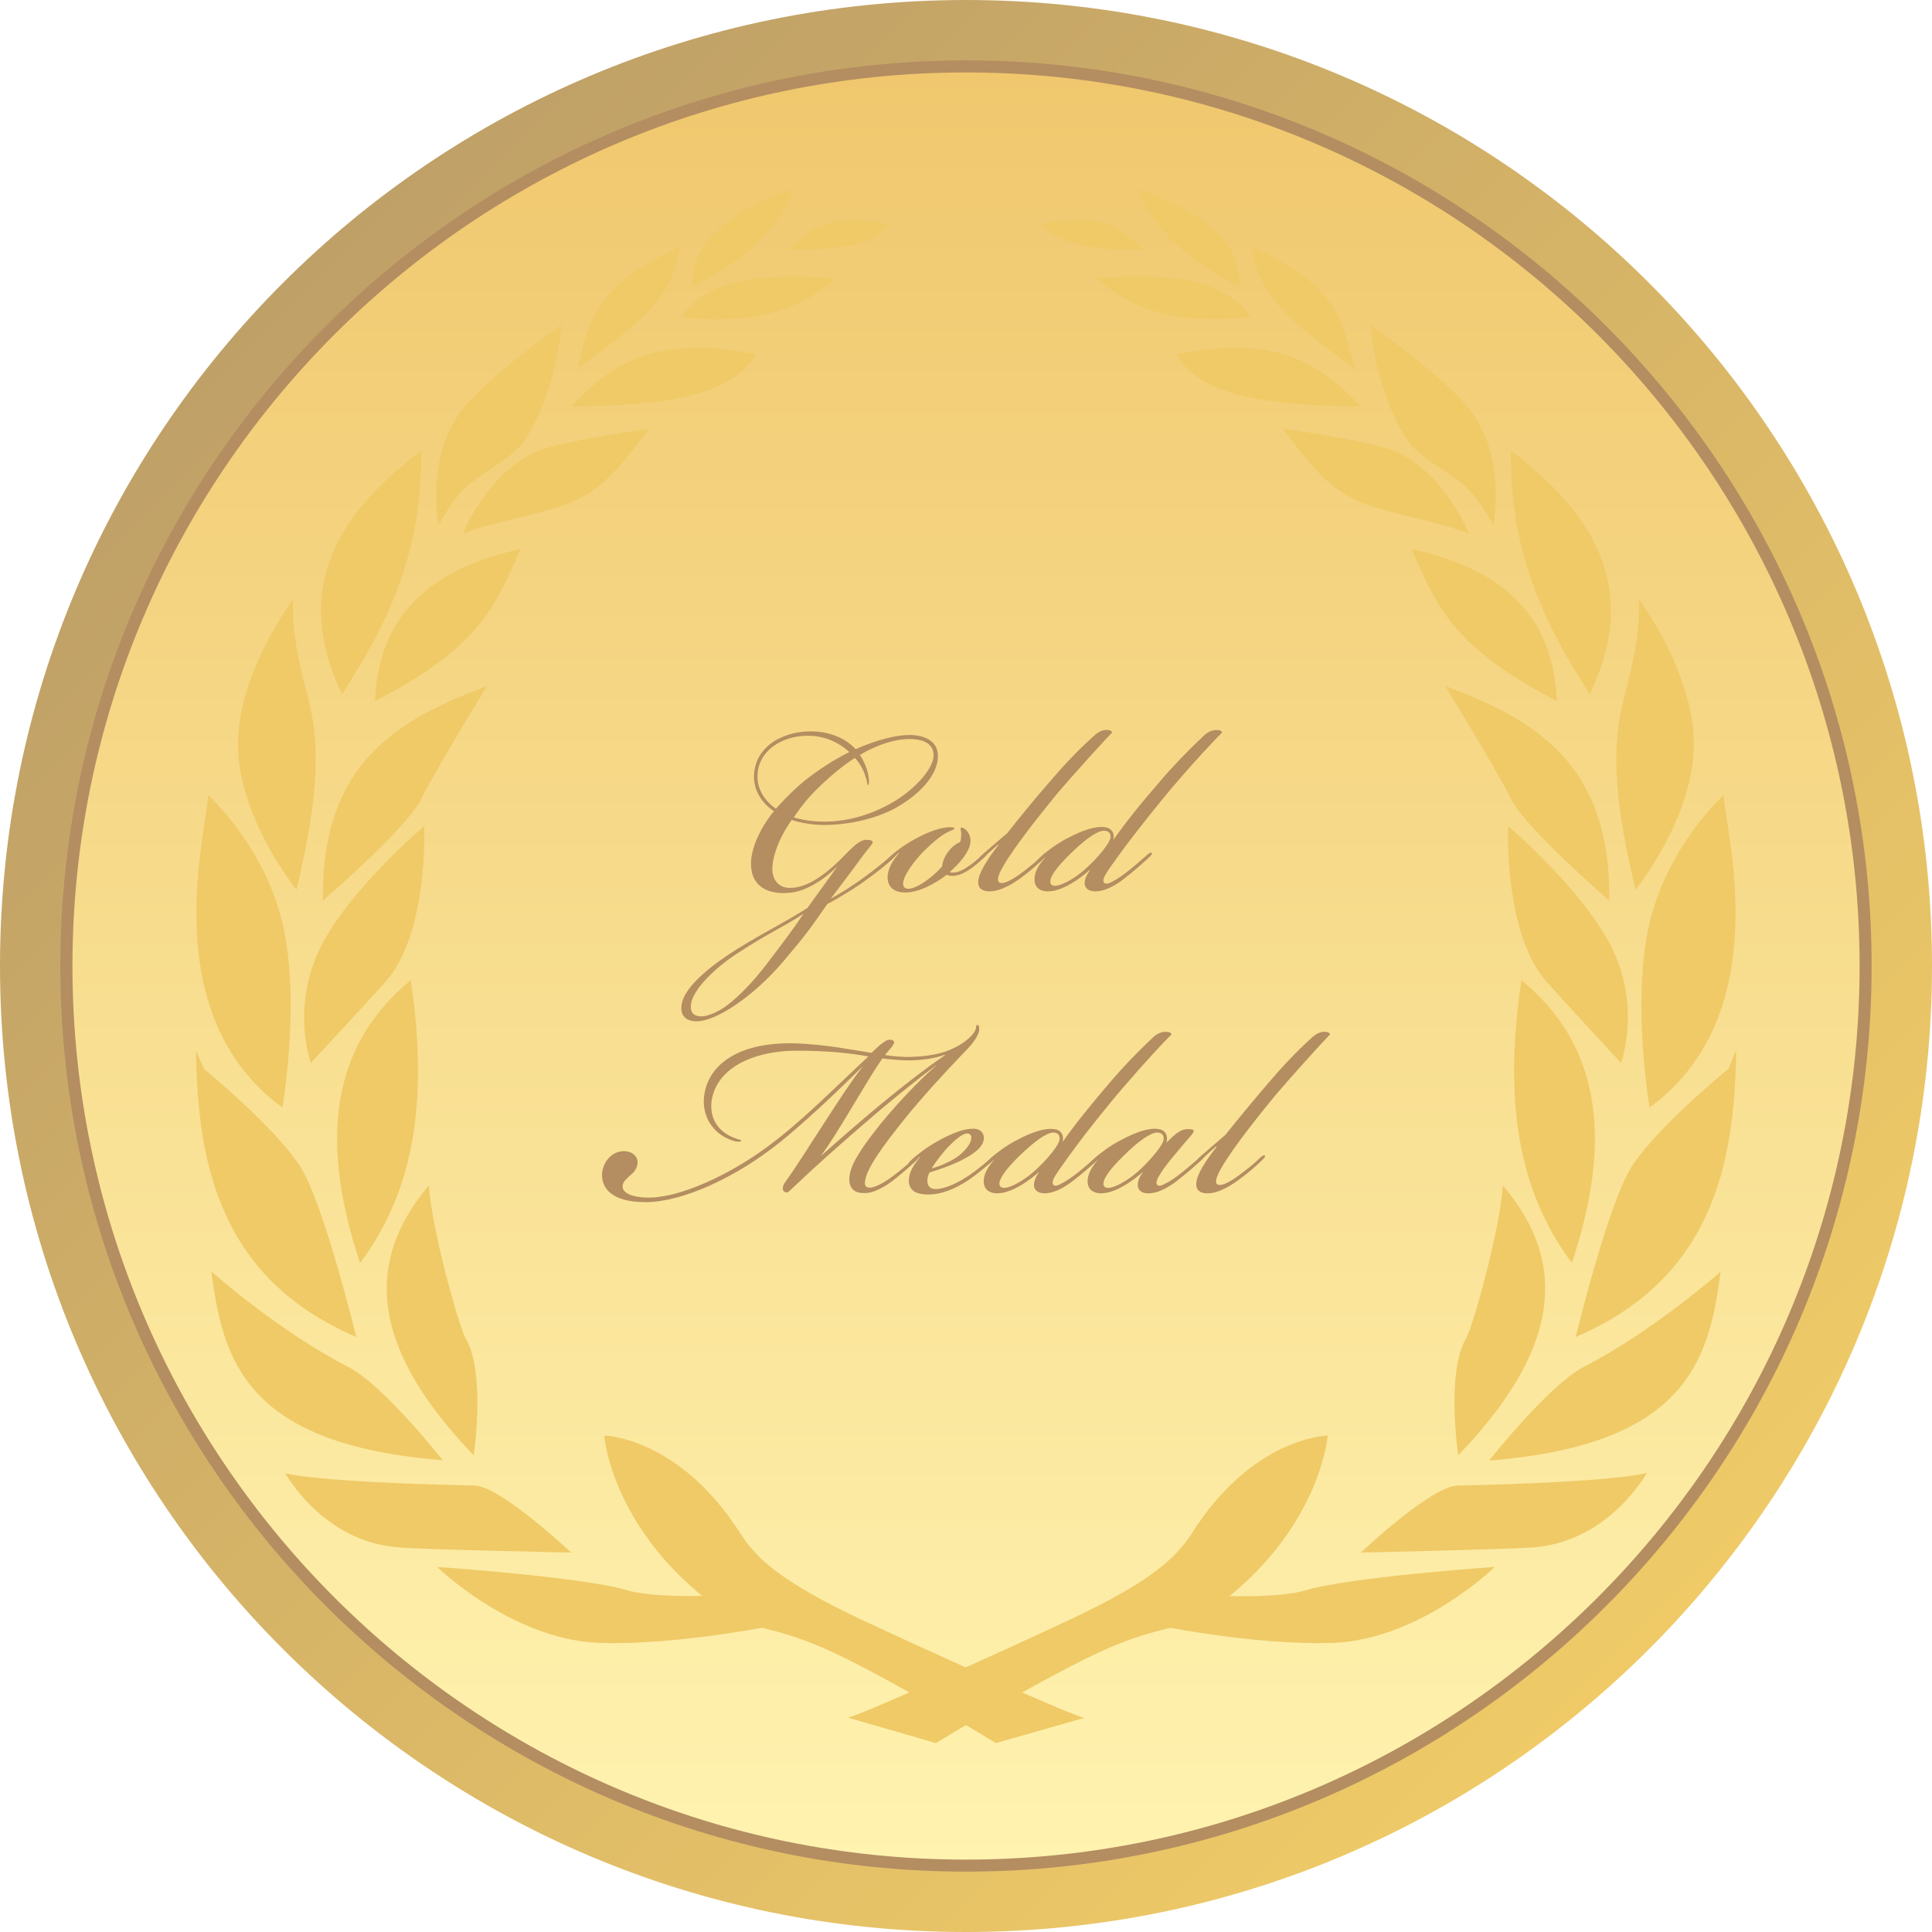
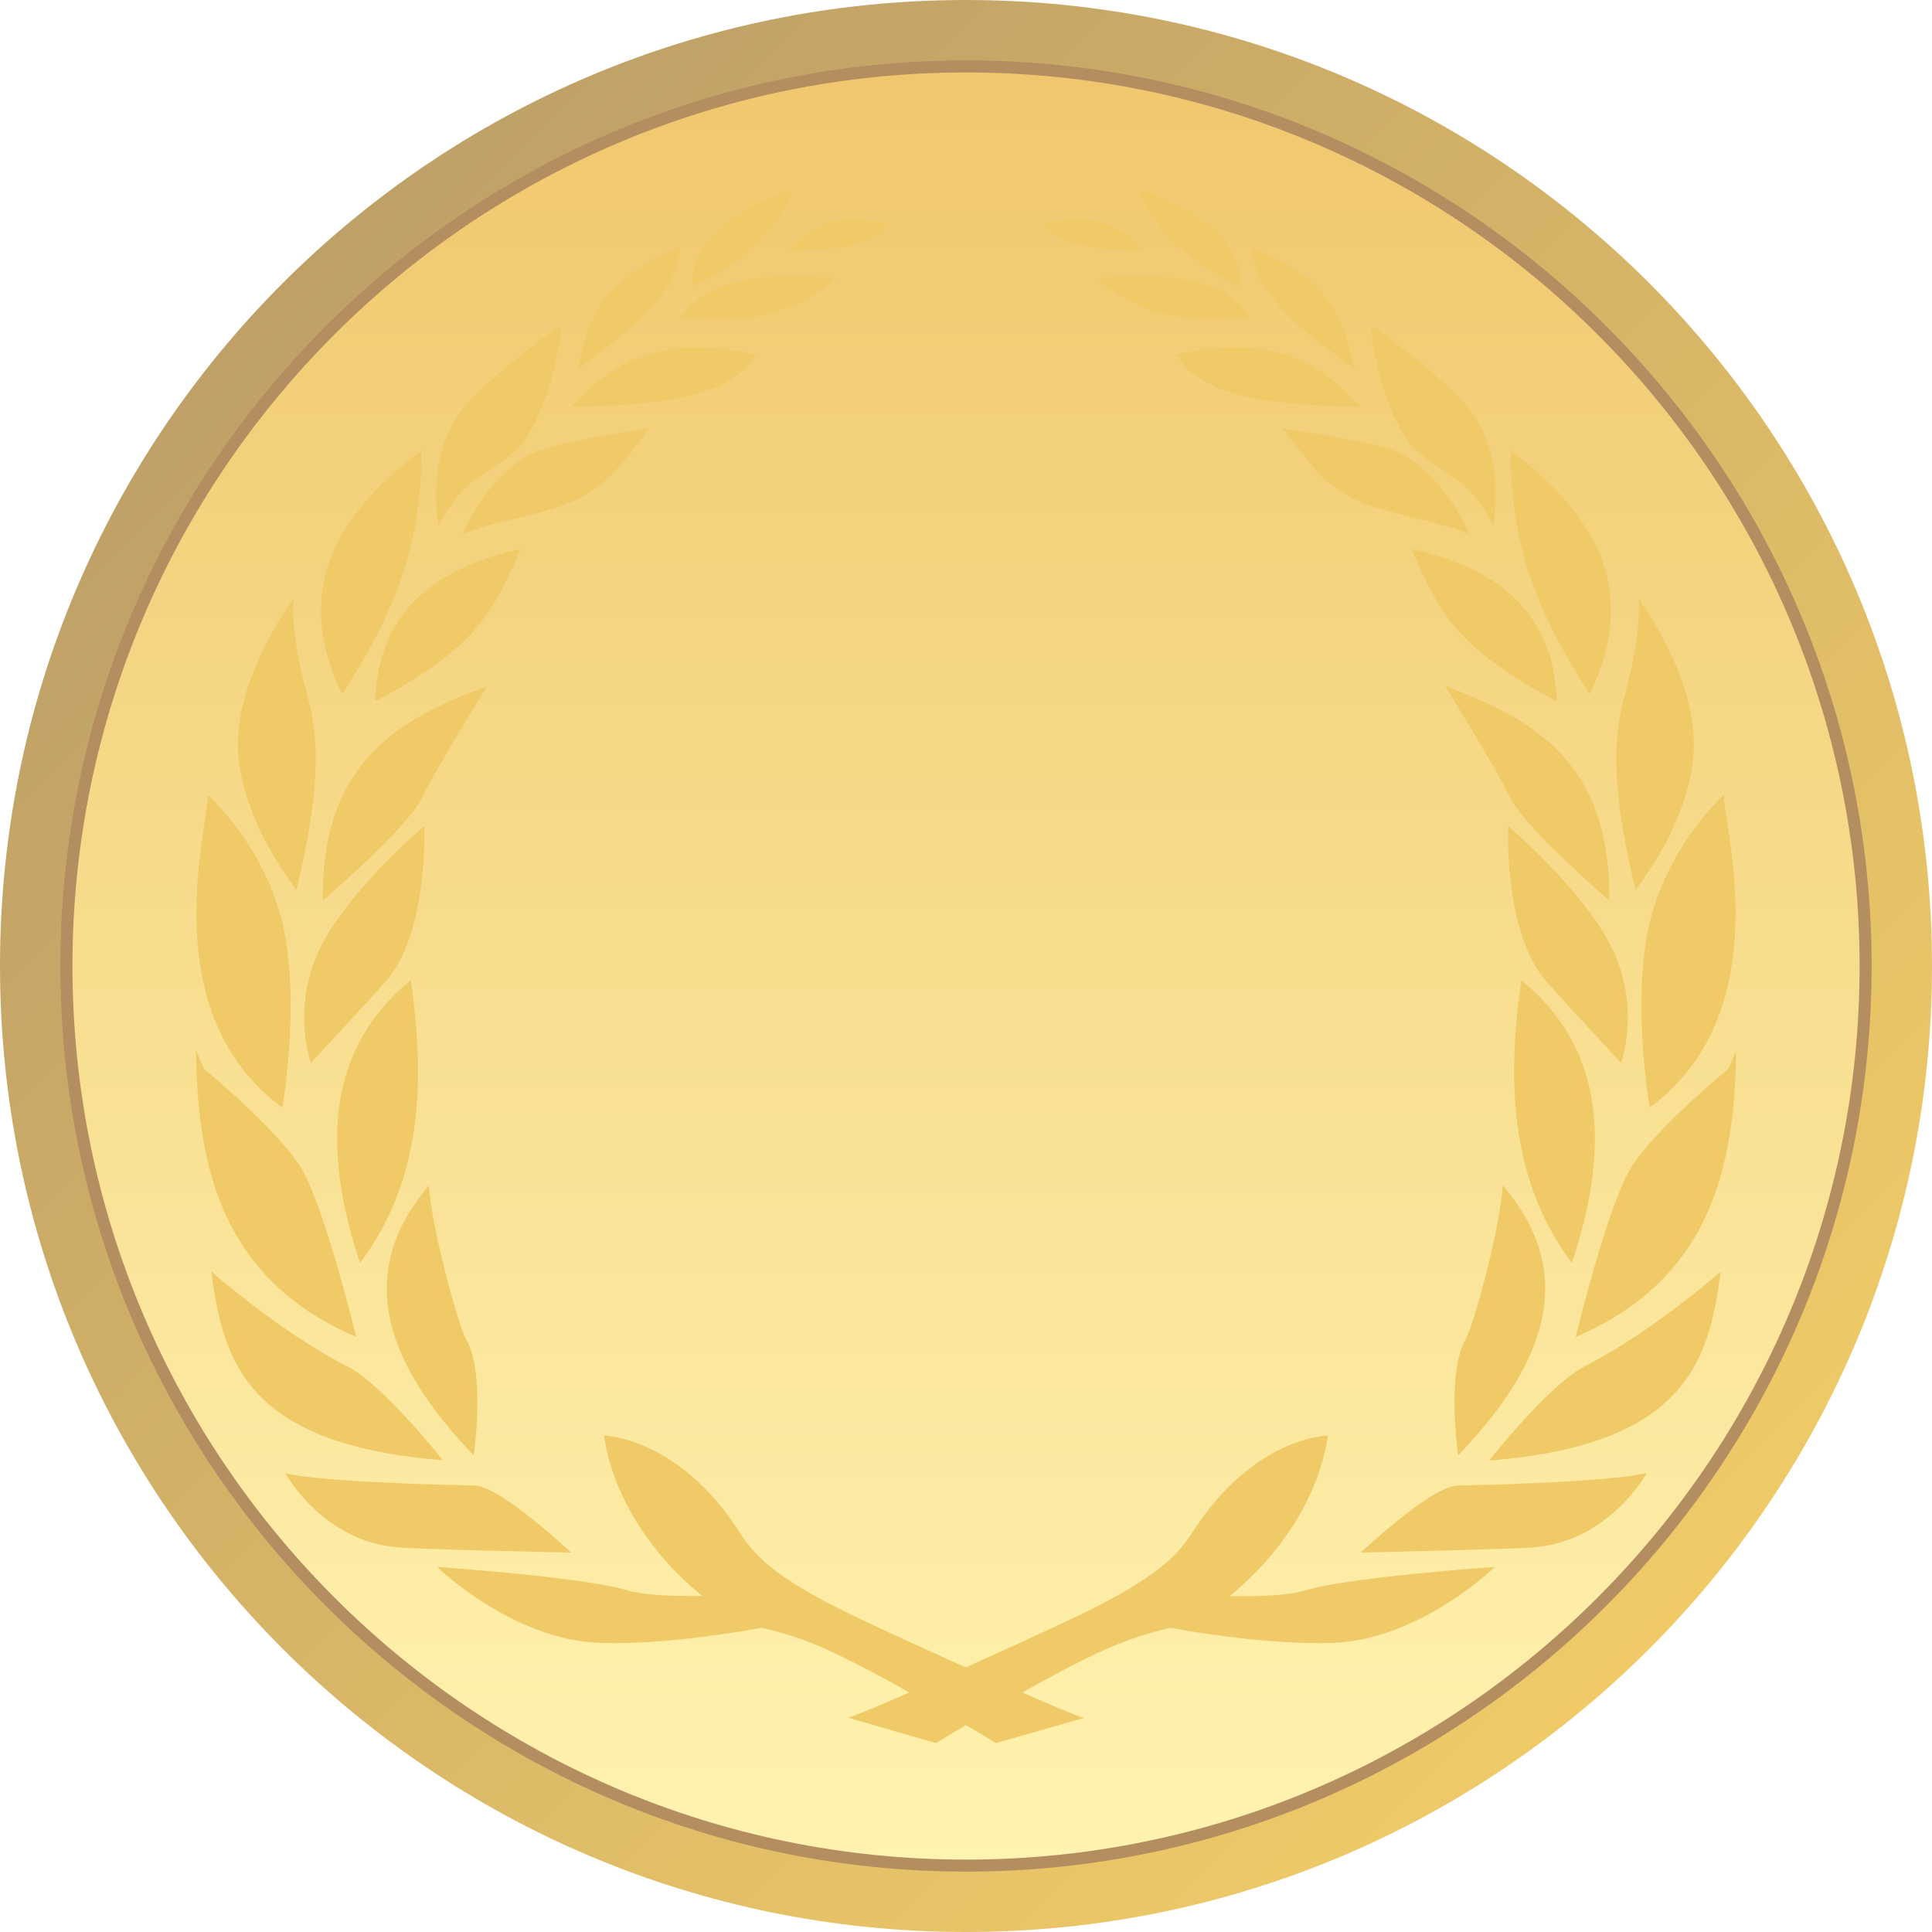
<svg xmlns="http://www.w3.org/2000/svg" xml:space="preserve" width="64" height="64">
  <linearGradient id="a" x1="854.172" x2="899.427" y1="-1160.074" y2="-1205.329" gradientTransform="matrix(1 0 0 -1 -844.7988 -1150.701)" gradientUnits="userSpaceOnUse">
    <stop offset="0" stop-color="#bfa067" />
    <stop offset="1" stop-color="#efca67" />
  </linearGradient>
  <circle cx="32" cy="32" r="32" fill="url(#a)" />
  <linearGradient id="b" x1="876.799" x2="876.799" y1="-1152.892" y2="-1212.502" gradientTransform="matrix(1 0 0 -1 -844.7988 -1150.701)" gradientUnits="userSpaceOnUse">
    <stop offset="0" stop-color="#f0c76d" />
    <stop offset="1" stop-color="#fff3b0" />
  </linearGradient>
  <path fill="url(#b)" d="M32 61.801c-16.428 0-29.805-13.379-29.805-29.805C2.195 15.568 15.572 2.191 32 2.191c16.43 0 29.805 13.377 29.805 29.805C61.801 48.422 48.422 61.801 32 61.801z" />
  <path fill="#B48D61" d="M32 2c16.539 0 30 13.459 30 30 0 16.539-13.461 30-30 30S2 48.539 2 32C2 15.459 15.461 2 32 2m0 .4C15.676 2.4 2.4 15.68 2.4 32S15.68 61.602 32 61.602 61.602 48.321 61.602 32C61.602 15.676 48.32 2.4 32 2.4z" />
  <path fill="#EFCA67" d="M51.57 23.225c-.105-3.012-2.023-4.42-4.82-5.041.836 1.82 1.27 3.201 4.82 5.041z" />
  <path fill="#EFCA67" d="M40.25 52.859s2.078.104 2.992-.176c1.43-.441 6.277-.777 6.277-.777s-2.457 2.402-5.353 2.516c-2.681.094-6.104-.633-6.104-.633l2.188-.93z" />
  <path fill="#EFCA67" d="M28.084 56.898c.316-.035 4.771-2.031 7.369-3.25 2.609-1.234 3.484-1.992 4.055-2.898 2.027-3.164 4.473-3.195 4.473-3.195s-.215 2.961-3.477 5.5c-1.363 1.063-1.77.672-3.746 1.523-1.984.852-5.754 3.164-5.754 3.164l-2.92-.844z" />
  <path fill="#EFCA67" d="M54.555 48.789s-1.229 2.266-3.742 2.469c-.949.07-5.733.172-5.733.172s2.313-2.188 3.194-2.219c5.445-.117 6.281-.422 6.281-.422z" />
  <path fill="#EFCA67" d="M56.996 42.129c-.379 2.941-1.137 5.738-7.668 6.254 0 0 1.977-2.5 3.133-3.102 2.281-1.164 4.535-3.152 4.535-3.152z" />
  <path fill="#EFCA67" d="M49.781 39.266c2.359 2.771 1.664 5.672-1.477 8.945 0 0-.406-2.734.258-3.867.235-.399 1.145-3.672 1.219-5.078z" />
  <path fill="#EFCA67" d="M52.199 44.289c4.465-1.918 5.266-5.621 5.313-9.492l-.254.609s-2.344 1.906-3.195 3.223c-.797 1.23-1.864 5.66-1.864 5.66z" />
  <path fill="#EFCA67" d="M57.102 26.336c.023 1.137 1.806 7.229-2.457 10.352 0 0-.608-3.526 0-6.119.621-2.589 2.457-4.233 2.457-4.233z" />
  <path fill="#EFCA67" d="M54.289 19.852s1.852 2.457 1.82 4.861c-.023 2.402-1.93 4.76-1.93 4.76-.646-2.668-.832-4.596-.414-6.225.262-1.039.571-2.152.524-3.396z" />
  <path fill="#EFCA67" d="M52.664 22.992c1.57-3.252.414-5.779-2.609-8.057-.051 3.393 1.129 5.768 2.609 8.057z" />
  <path fill="#EFCA67" d="M49.469 17.396s.438-2.205-.734-3.764c-.805-1.088-3.336-2.881-3.336-2.881s.156 2.26 1.25 3.871c.359.514 1.328 1.014 1.853 1.457.514.448.967 1.317.967 1.317z" />
  <path fill="#EFCA67" d="M41.473 8.191c2.918 1.248 3.051 2.645 3.398 4.029-1.504-1.156-3.223-2.208-3.398-4.029z" />
  <path fill="#EFCA67" d="M41.055 9.5c-1.453-.752-2.727-1.664-3.348-3.244 2.117.767 3.457 1.775 3.348 3.244z" />
  <path fill="#EFCA67" d="M37.898 8.264c-.728-.531-1.074-1.305-3.363-.844.52.709 1.809.871 3.363.844z" />
  <path fill="#EFCA67" d="M41.43 10.504c-.859-1.279-2.762-1.5-5.09-1.287 1.133 1.058 2.754 1.566 5.09 1.287z" />
  <path fill="#EFCA67" d="M45.078 13.473c-2.664-.057-5.219-.205-6.105-1.732 3.3-.714 4.847.37 6.105 1.732z" />
  <path fill="#EFCA67" d="M48.66 17.676s-.754-1.928-2.359-2.691c-.754-.365-3.816-.789-3.816-.789.759.928 1.423 2.057 2.816 2.525 1.207.412 2.375.562 3.359.955z" />
  <path fill="#EFCA67" d="M53.309 29.832c.06-4.615-2.559-6.023-5.44-7.111 0 0 1.603 2.588 2.188 3.752.513 1.007 3.252 3.359 3.252 3.359z" />
  <path fill="#EFCA67" d="M53.699 35.211s.66-1.787-.277-3.752c-.934-1.955-3.465-4.092-3.465-4.092s-.152 3.537 1.277 5.156c.547.618 2.465 2.688 2.465 2.688z" />
  <path fill="#EFCA67" d="M50.398 32.469c2.738 2.242 2.969 5.484 1.672 9.367-2.015-2.695-2.172-5.93-1.672-9.367z" />
  <path fill="#EFCA67" d="M17.252 18.184c-2.801.621-4.713 2.029-4.828 5.041 3.56-1.836 3.992-3.217 4.828-5.041z" />
  <path fill="#EFCA67" d="M25.932 53.789s-3.42.727-6.1.633c-2.9-.121-5.352-2.516-5.352-2.516s4.844.336 6.279.77c.916.277 2.996.176 2.996.176l2.177.937z" />
  <path fill="#EFCA67" d="M32.992 57.742s-3.771-2.305-5.748-3.164c-1.969-.852-2.381-.461-3.748-1.523-3.264-2.531-3.48-5.5-3.48-5.5s2.449.039 4.484 3.203c.564.906 1.436 1.664 4.043 2.898 2.602 1.219 7.059 3.215 7.379 3.25l-2.93.836z" />
  <path fill="#EFCA67" d="M15.732 49.211c.871.039 3.188 2.219 3.188 2.219s-4.787-.094-5.732-.172c-2.512-.195-3.736-2.457-3.736-2.457s.831.293 6.28.41z" />
  <path fill="#EFCA67" d="M11.535 45.281c1.16.59 3.133 3.09 3.133 3.09C8.141 47.859 7.385 45.07 7 42.117c.004.012 2.26 2 4.535 3.164z" />
  <path fill="#EFCA67" d="M15.432 44.352c.664 1.133.26 3.859.26 3.859-3.139-3.273-3.832-6.164-1.484-8.945.079 1.406.991 4.679 1.224 5.086z" />
  <path fill="#EFCA67" d="M9.936 38.629c-.852-1.316-3.184-3.223-3.184-3.223l-.26-.609c.051 3.871.848 7.574 5.309 9.492-.004 0-1.069-4.43-1.865-5.66z" />
  <path fill="#EFCA67" d="M9.355 30.572c.613 2.588 0 6.116 0 6.116-4.268-3.119-2.48-9.215-2.463-10.349.001.001 1.844 1.645 2.463 4.233z" />
  <path fill="#EFCA67" d="M10.236 23.252c.416 1.625.229 3.553-.416 6.221 0 0-1.904-2.354-1.936-4.756-.033-2.404 1.828-4.865 1.828-4.865-.052 1.248.261 2.357.524 3.4z" />
  <path fill="#EFCA67" d="M13.951 14.936c-3.039 2.277-4.188 4.805-2.619 8.057 1.484-2.29 2.664-4.665 2.619-8.057z" />
  <path fill="#EFCA67" d="M15.496 16.084c.527-.447 1.504-.947 1.852-1.461 1.1-1.607 1.252-3.871 1.252-3.871s-2.531 1.793-3.336 2.881c-1.172 1.563-.736 3.764-.736 3.764s.452-.866.968-1.313z" />
  <path fill="#EFCA67" d="M19.129 12.221c.348-1.385.482-2.781 3.395-4.029-.176 1.82-1.887 2.872-3.395 4.029z" />
  <path fill="#EFCA67" d="M26.287 6.256c-.611 1.58-1.895 2.496-3.34 3.244-.115-1.465 1.225-2.473 3.34-3.244z" />
  <path fill="#EFCA67" d="M29.469 7.424c-2.293-.465-2.641.313-3.365.84 1.552.027 2.843-.131 3.365-.84z" />
  <path fill="#EFCA67" d="M27.668 9.221c-2.332-.209-4.24.012-5.1 1.287 2.336.279 3.959-.233 5.1-1.287z" />
  <path fill="#EFCA67" d="M25.035 11.74c-.895 1.527-3.451 1.676-6.107 1.732 1.252-1.361 2.789-2.441 6.107-1.732z" />
  <path fill="#EFCA67" d="M18.699 16.725c1.389-.469 2.049-1.592 2.809-2.521 0 0-3.057.42-3.816.785-1.6.768-2.355 2.688-2.355 2.688.987-.39 2.151-.54 3.362-.952z" />
  <path fill="#EFCA67" d="M13.947 26.48c.584-1.168 2.186-3.752 2.186-3.752-2.885 1.084-5.5 2.492-5.438 7.107 0 .001 2.741-2.355 3.252-3.355z" />
  <path fill="#EFCA67" d="M12.768 32.527c1.439-1.624 1.285-5.16 1.285-5.16s-2.537 2.137-3.473 4.092c-.936 1.965-.283 3.752-.283 3.752s1.92-2.066 2.471-2.684z" />
  <path fill="#EFCA67" d="M11.928 41.836c-1.299-3.891-1.057-7.125 1.68-9.367.496 3.437.343 6.672-1.68 9.367z" />
-   <path fill="#B48D61" d="M29.58 26.813c-.709.359-1.588.516-2.271.516-.385 0-.805-.072-1.084-.168-.35.504-.588 1.023-.637 1.527-.035.42.18.713.553.725.635.012 1.287-.496 1.971-1.217.193-.191.396-.375.576-.375.229 0 .277.051.156.195-.215.26-.371.48-.6.793-.205.268-.348.467-.709.939v.012c.289-.16.709-.412 1.141-.736.313-.227.564-.432.84-.672.072-.064.133-.119.168-.084.023.023-.012.084-.156.221-.143.135-.455.383-.719.576-.492.367-1.008.672-1.404.883-.576.832-.725 1.037-1.492 1.941-.947 1.104-2.176 1.943-2.836 1.943-.252 0-.541-.104-.504-.504.061-.695 1.211-1.492 1.863-1.9 1.072-.66 1.361-.756 2.309-1.348.229-.313 1-1.385 1-1.385-.496.492-1.092.846-1.611.881-.689.061-1.209-.205-1.252-.863-.041-.504.238-1.205.756-1.842-.385-.252-.66-.658-.66-1.139 0-.949.887-1.504 1.875-1.504.541 0 1.096.168 1.492.588.709-.313 1.355-.469 1.775-.469s.949.145.949.697c.003.665-.673 1.337-1.489 1.769zm-5.16 4.771c-.637.408-1.549 1.217-1.535 1.768 0 .209.107.289.275.313.191.026.443-.062.748-.24.408-.252 1.008-.844 1.539-1.553.445-.588.832-1.092 1.168-1.6-.703.46-1.088.591-2.195 1.312zm.672-5.852c0 .443.264.816.611 1.059.244-.275.672-.723 1.072-1.023.457-.348.916-.635 1.361-.855-.396-.359-.865-.541-1.373-.541-.851-.001-1.671.491-1.671 1.36zm5.027-1.252c-.432 0-1 .156-1.635.527.131.191.244.469.275.648.049.244.023.352 0 .352-.031.012-.02-.096-.092-.299-.072-.232-.203-.445-.348-.602-.4.26-.82.602-1.252 1.029-.293.287-.557.615-.771.943.311.092.664.141 1 .141.672 0 1.406-.168 2.139-.564.756-.4 1.492-1.145 1.492-1.637-.003-.442-.447-.538-.808-.538z" />
-   <path fill="#B48D61" d="M29.557 28.443c-.084.076-.133.102-.156.076-.025-.035.035-.1.088-.143.084-.09.252-.217.367-.301.156-.107.328-.217.58-.348.348-.18.721-.313 1-.324.084 0 .18 0 .18.047 0 .025-.035.025-.131.072-.293.129-.533.336-.869.66-.348.348-.676.816-.699 1.061-.008.115.041.199.168.199.264 0 .748-.324 1.119-.734.014-.121.061-.301.217-.506.133-.18.301-.275.385-.311.035-.084.035-.217.035-.277 0-.131-.047-.168-.012-.191.053-.02.123.023.172.072.096.096.168.244.145.42-.037.293-.313.641-.688.977.047.023.18.012.227 0 .109-.025.24-.084.408-.205.16-.107.256-.191.389-.311.107-.098.168-.156.204-.121.037.031-.035.107-.156.217-.107.096-.227.203-.383.311-.193.133-.336.193-.461.217-.104.023-.252.023-.324-.023-.311.24-.875.588-1.371.588-.373 0-.6-.18-.588-.533.012-.24.156-.527.383-.768l-.012-.012c-.086.076-.129.125-.217.191z" />
-   <path fill="#B48D61" d="M33.061 27.977c-.18.156-.36.324-.492.443-.071.064-.106.076-.132.039-.012-.039.025-.074.061-.107.047-.051.504-.443.875-.76.313-.4.901-1.127 1.422-1.721.406-.475.897-1.008 1.435-1.486.141-.133.272-.205.43-.205.117 0 .18.049.18.084-.227.229-1.281 1.393-1.793 1.992-.801.98-1.672 2.096-1.924 2.648-.035.084-.107.252-.023.328.084.055.264-.016.373-.076.16-.084.328-.205.496-.336.215-.168.371-.301.527-.443.047-.049.145-.133.18-.098.023.025-.012.076-.086.145-.141.145-.441.408-.73.625-.244.184-.684.479-1.084.479-.239 0-.382-.104-.371-.324.012-.287.313-.756.672-1.215l-.016-.012z" />
-   <path fill="#B48D61" d="M36.617 27.404c.227.035.313.229.266.408h.008c.375-.541.926-1.229 1.539-1.932.418-.492.918-1.014 1.43-1.492.134-.133.277-.205.445-.205.117 0 .168.037.18.084-.319.309-.922.973-1.366 1.484-.397.457-.806.947-1.5 1.84-.375.48-.892 1.191-1 1.385-.086.143-.086.24-.031.275.06.049.181 0 .272-.053.117-.055.349-.211.539-.367.254-.203.445-.373.582-.492.074-.064.129-.119.168-.084.035.035-.03.096-.16.217-.155.143-.444.395-.676.576-.242.195-.633.479-1.03.479-.228 0-.337-.104-.353-.252-.008-.131.063-.299.172-.432l-.016-.012c-.313.275-.867.672-1.32.695-.266.018-.539-.092-.492-.479.023-.182.117-.373.336-.625l-.016-.012c-.031.031-.082.084-.156.145-.047.031-.082.059-.104.031-.022-.031.06-.129.19-.248.039-.039.22-.18.336-.264.121-.084.313-.217.556-.336.42-.218.865-.386 1.201-.334zm-1.152.871c-.492.48-.699.797-.672.953.012.084.07.115.152.115.229 0 .688-.26 1.016-.564.387-.34.813-.855.828-1.047.008-.148-.086-.213-.219-.213-.242.001-.672.329-1.105.756z" />
-   <path fill="#B48D61" d="M21.359 39.82c-.66 0-1.383-.18-1.416-.867-.012-.398.289-.82.721-.82.275 0 .48.172.455.414-.023.188-.143.313-.264.406-.107.109-.203.172-.227.305-.049.234.264.414.867.414 1.031 0 2.656-.742 3.92-1.68 1.104-.805 2.164-1.891 3.352-2.996-.576-.105-1.336-.191-2.379-.191-1.313 0-2.572.492-2.801 1.578-.096.477.049 1.082.82 1.344.096.039.156.023.145.063-.018.03-.102.047-.232.008-.701-.202-1.061-.813-1-1.452.119-1.117 1.211-1.853 3.088-1.781 1 .039 1.924.233 2.463.313.061-.059.145-.141.229-.215.113-.098.268-.23.393-.223.18.031.156.125-.012.313-.061.078-.109.121-.168.195.299.051.652.074.879.063.324-.012.816-.047 1.24-.219.4-.164.652-.359.801-.547.156-.195.072-.266.131-.291.084-.027.098.166.037.299-.072.156-.18.328-.457.602-.58.603-1.443 1.539-2.008 2.25-.627.781-1.275 1.633-1.287 2.082 0 .099.059.156.156.156.191 0 .527-.18.916-.492.24-.188.443-.367.576-.492.059-.051.107-.098.143-.065.025.039-.023.082-.107.172-.156.142-.371.336-.672.578-.24.194-.652.47-.988.478-.301.016-.527-.095-.539-.438-.014-.438.371-1 .887-1.664.48-.625 1.385-1.604 1.996-2.125h-.012c-.805.603-1.623 1.272-2.416 1.961-.916.789-1.611 1.414-2.295 2.063-.145.133-.205.233-.313.156-.096-.078-.037-.228.035-.32.697-.978 1.9-2.992 2.549-3.805h-.012c-.445.438-2.01 1.983-3.08 2.766-1.19.887-2.848 1.707-4.102 1.707h-.012zm8.08-3.453c.664-.539 1.24-.984 1.865-1.414v-.016c-.348.133-.793.18-1.152.19-.277 0-.625-.026-.924-.065-.588.852-1.457 2.457-2.045 3.242.469-.421 1.428-1.265 2.256-1.937z" />
-   <path fill="#B48D61" d="M32.088 38.945c.232-.156.508-.375.736-.578.072-.063.107-.078.133-.047.023.031-.025.094-.098.156-.156.141-.54.453-.756.602-.504.336-.951.492-1.359.492-.443 0-.652-.172-.637-.484.012-.242.121-.449.361-.742l-.012-.016c-.037.039-.17.156-.24.219-.061.047-.098.055-.125.031-.02-.031.027-.078.076-.133.156-.141.264-.228.443-.359.133-.094.361-.238.588-.359.35-.18.709-.336 1.033-.336h.012c.264 0 .358.172.348.328-.021.313-.404.547-.764.727-.352.173-.76.313-1.035.392-.049.095-.072.203-.072.272 0 .181.096.281.275.281.157 0 .569-.086 1.093-.446zm-.408-.601c.301-.211.48-.461.496-.625.012-.109-.035-.172-.145-.172-.107 0-.287.117-.527.352-.195.181-.496.563-.641.806.241-.064.565-.197.817-.361z" />
-   <path fill="#B48D61" d="M34.938 37.406c.228.031.313.227.263.406h.012c.375-.539.931-1.228 1.539-1.938.418-.492.914-1.013 1.427-1.492.133-.133.28-.202.44-.202.125 0 .176.038.188.086-.32.313-.923.977-1.367 1.491-.402.453-.806.94-1.508 1.836-.367.484-.888 1.195-.992 1.384-.086.147-.086.241-.039.28.063.048.18 0 .277-.06.12-.055.348-.211.543-.366.25-.203.444-.379.577-.492.07-.06.134-.121.164-.082.039.031-.022.091-.155.22-.156.141-.445.391-.673.569-.241.195-.637.483-1.03.483-.23 0-.336-.108-.353-.25-.008-.133.063-.305.164-.438l-.008-.008c-.313.273-.867.672-1.322.695-.265.016-.541-.094-.492-.484.023-.18.121-.367.337-.625l-.013-.008c-.035.031-.084.086-.155.141-.048.039-.084.063-.107.039-.023-.039.061-.129.191-.25.036-.039.217-.18.336-.266.121-.082.313-.219.557-.336.417-.216.863-.387 1.199-.333zm-1.159.875c-.492.477-.695.797-.672.953.012.082.072.117.156.117.229 0 .684-.267 1.01-.563.387-.345.819-.858.828-1.047.016-.156-.082-.224-.211-.224-.242.006-.671.335-1.111.764z" />
-   <path fill="#B48D61" d="M39.316 37.406c.254-.016.276.047.156.188-.156.18-.418.484-.673.797-.155.188-.313.398-.418.586-.086.148-.086.242-.039.281.063.047.181 0 .273-.059.125-.051.352-.207.543-.363.254-.203.44-.375.582-.492.069-.063.129-.125.163-.086.039.031-.022.09-.155.219-.156.142-.444.392-.672.57-.242.195-.642.484-1.035.484-.229 0-.34-.109-.349-.25-.016-.133.056-.305.164-.438l-.008-.009c-.313.272-.867.672-1.324.694-.262.017-.539-.094-.491-.483.026-.18.12-.366.336-.625l-.013-.008c-.039.03-.086.086-.155.142-.048.039-.086.063-.109.039-.022-.039.044-.105.173-.228.034-.039.241-.203.362-.289.113-.082.324-.22.556-.336.469-.242.887-.392 1.198-.337.242.031.324.255.255.453.286-.293.489-.45.68-.45zm-2.089.875c-.492.477-.699.797-.672.953.008.082.074.117.152.117.23 0 .684-.267 1.012-.563.383-.345.816-.858.828-1.047.016-.156-.082-.224-.215-.224-.246.006-.676.335-1.105.764z" />
-   <path fill="#B48D61" d="M40.281 37.977c-.18.156-.359.328-.492.445-.07.063-.109.078-.133.039-.008-.039.023-.07.063-.109.047-.047.508-.444.875-.758.313-.398.91-1.121 1.422-1.719.406-.477.898-1.012 1.43-1.492.142-.133.273-.203.431-.203.121 0 .181.047.181.086-.23.23-1.281 1.396-1.789 1.992-.806.977-1.672 2.094-1.922 2.648-.035.086-.109.254-.023.328.086.055.266-.017.371-.078.16-.078.324-.203.496-.336.219-.164.375-.297.531-.445.047-.047.141-.133.18-.094.022.027-.017.074-.086.141-.148.148-.445.418-.734.625-.246.188-.688.484-1.086.484-.242 0-.383-.109-.367-.328.008-.289.313-.758.672-1.211l-.02-.015z" />
</svg>
